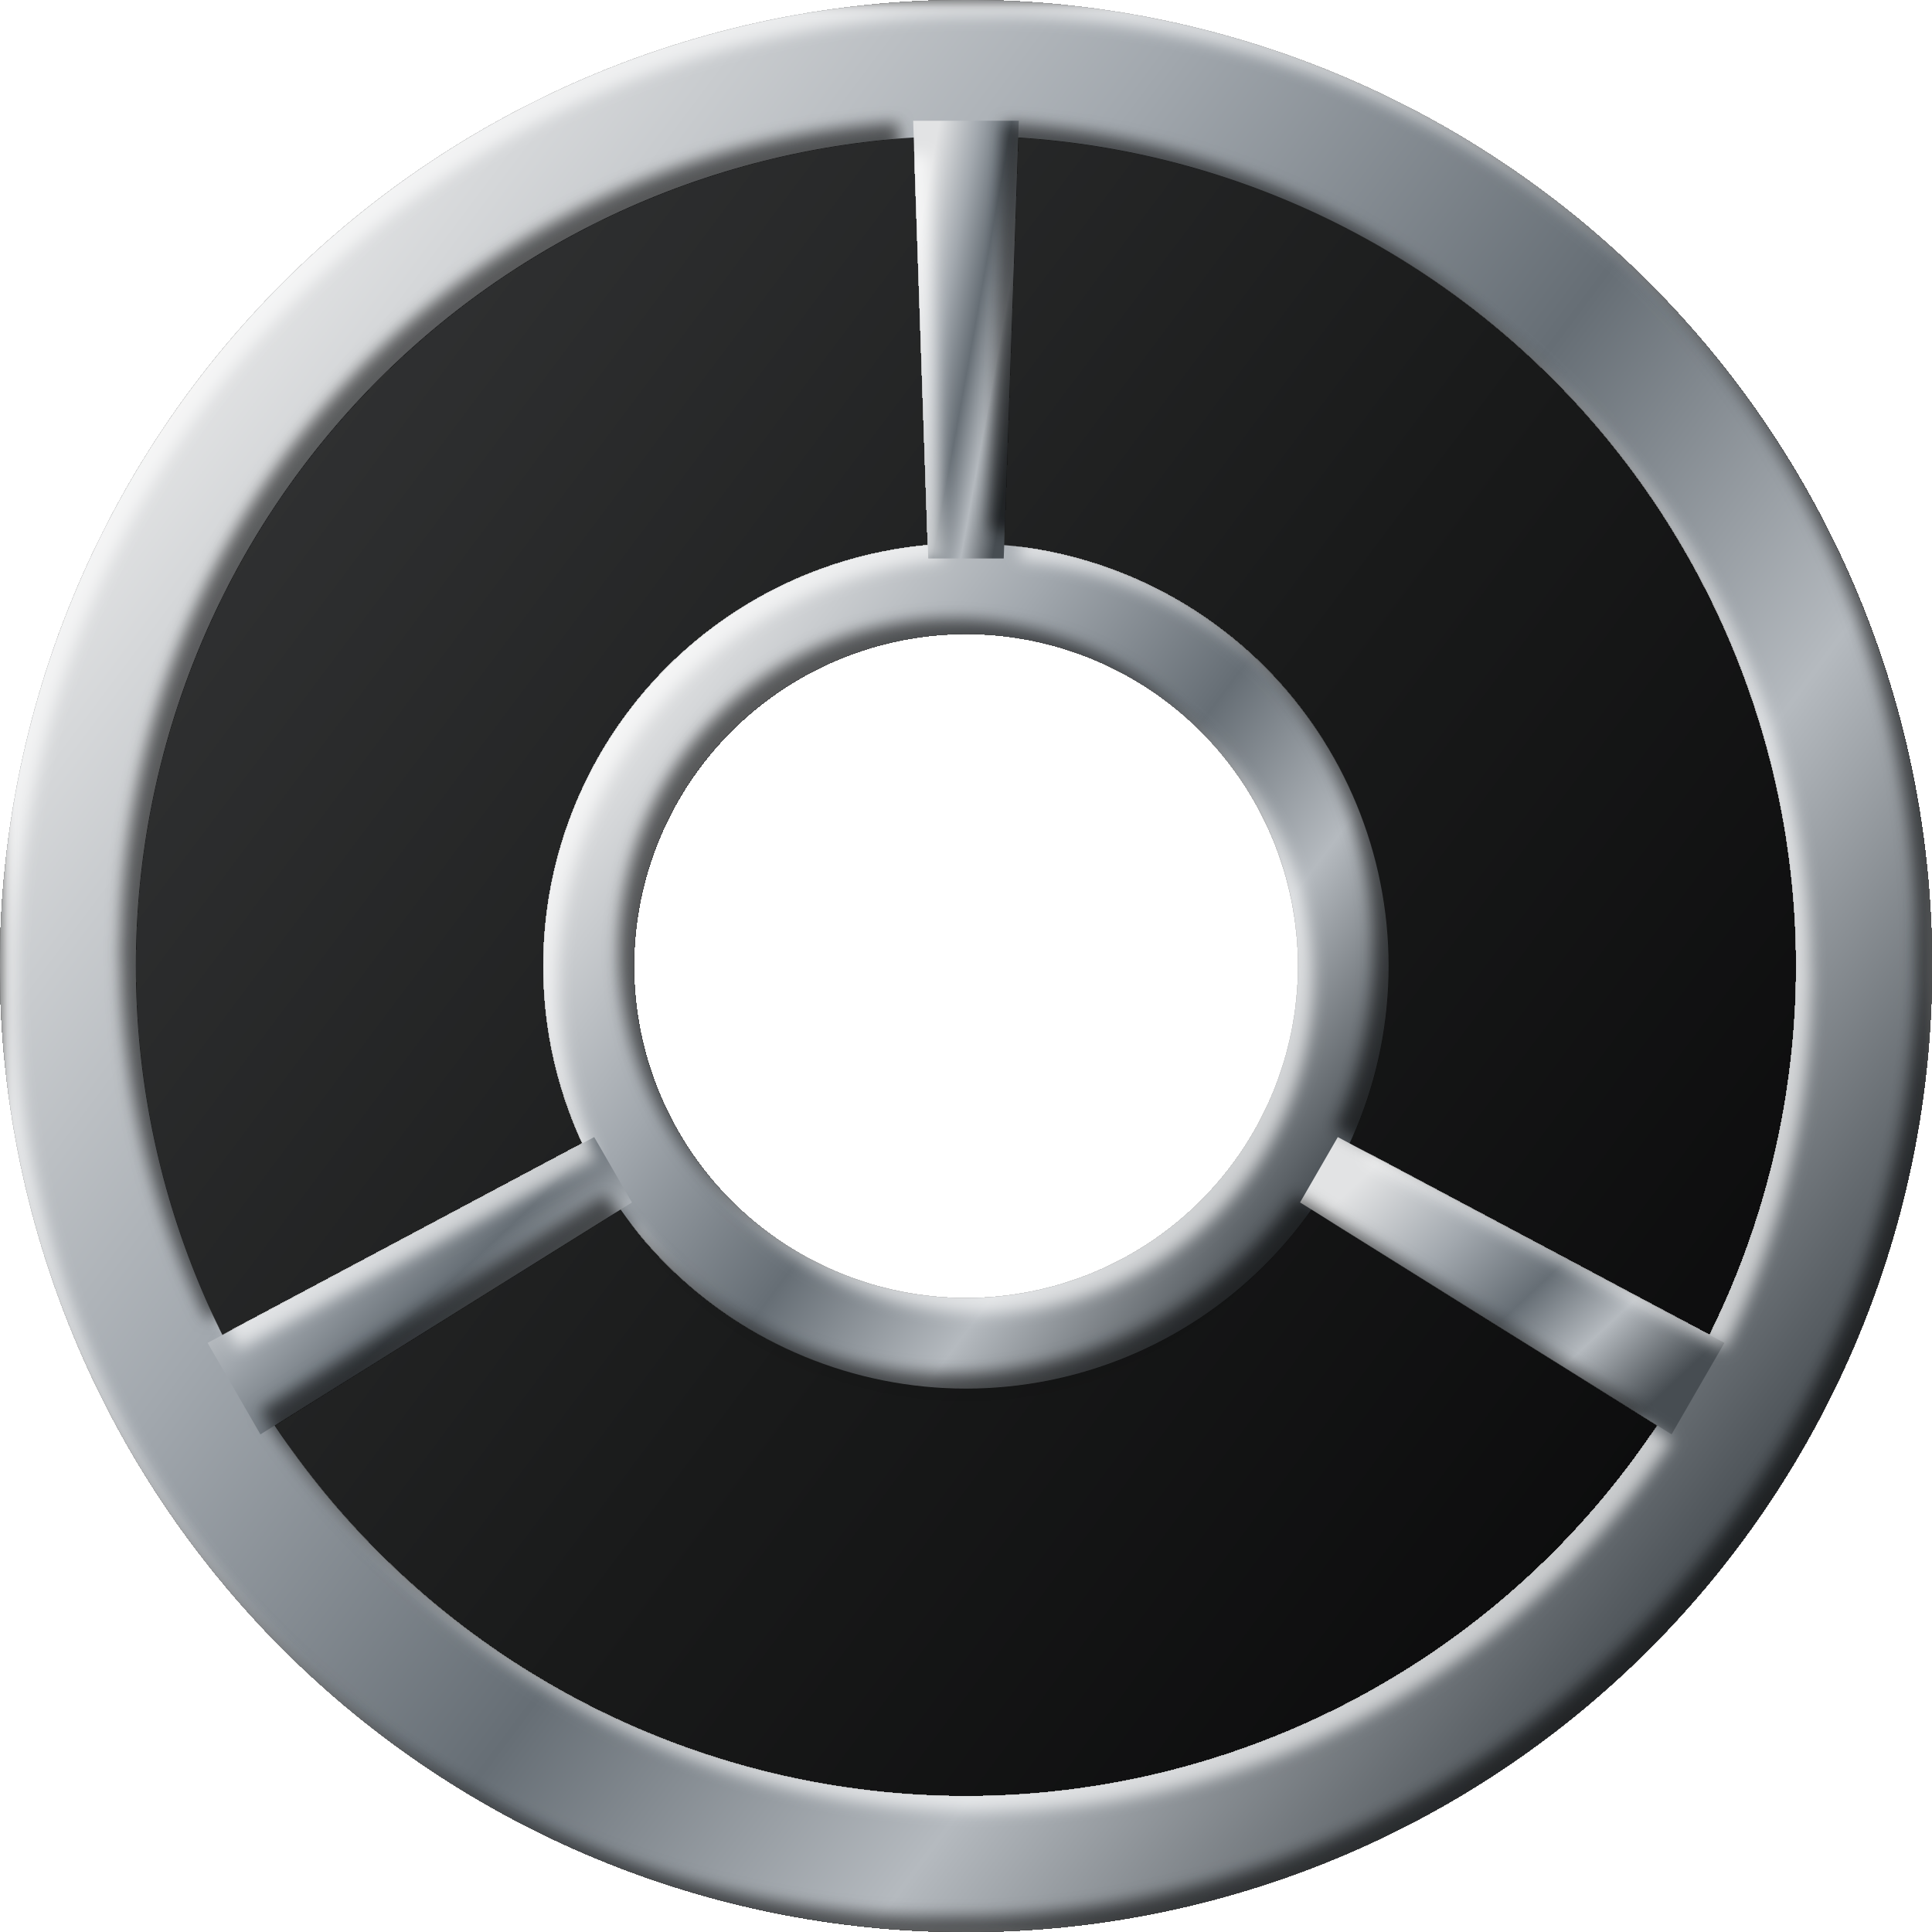
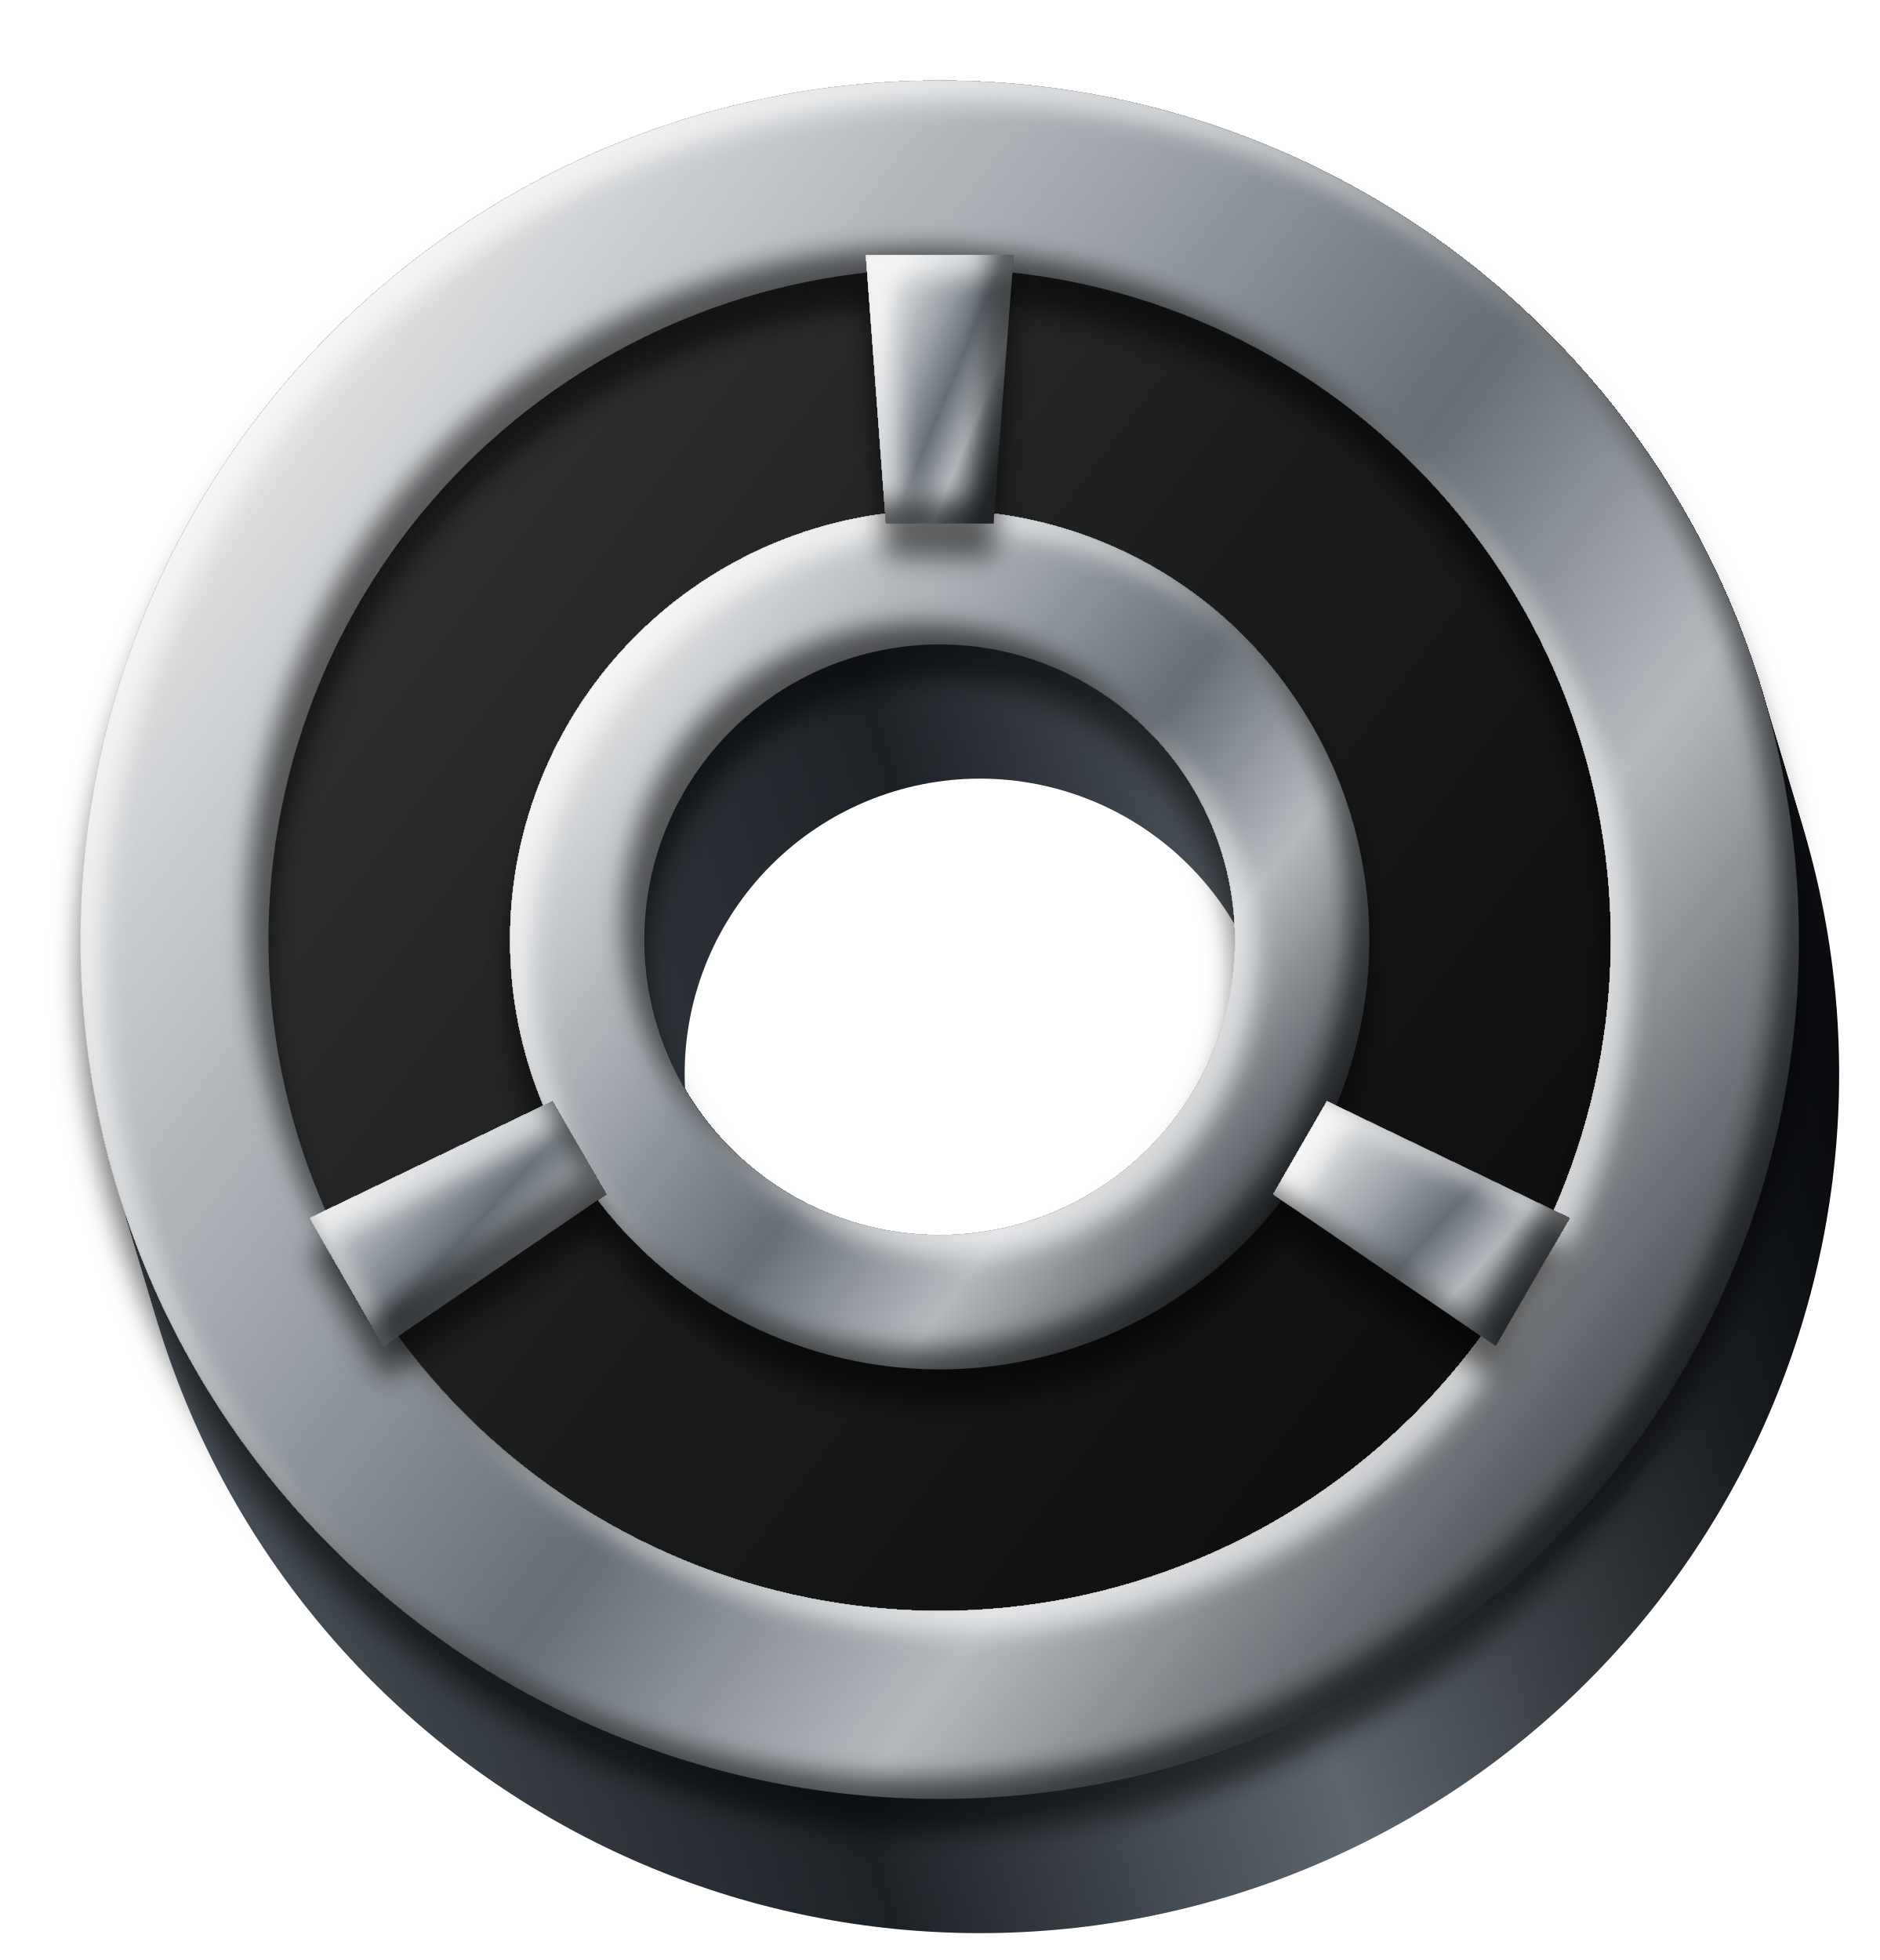
- <svg xmlns="http://www.w3.org/2000/svg" width="128" height="128" viewBox="0 0 128 128" fill="none">
-   <g filter="url(#face)">
-     <path fill-rule="evenodd" clip-rule="evenodd" d="M128 64C128 47.026 121.257 30.747 109.255 18.745C97.252 6.743 80.974 0 64 0C47.026 0 30.747 6.743 18.745 18.745C6.743 30.747 0 47.026 0 64C0 80.974 6.743 97.252 18.745 109.255C30.747 121.257 47.026 128 64 128C80.974 128 97.252 121.257 109.255 109.255C121.257 97.252 128 80.974 128 64ZM86 64C86 58.165 83.682 52.569 79.556 48.444C75.431 44.318 69.835 42 64 42C58.165 42 52.569 44.318 48.444 48.444C44.318 52.569 42 58.165 42 64C42 69.835 44.318 75.431 48.444 79.556C52.569 83.682 58.165 86 64 86C69.835 86 75.431 83.682 79.556 79.556C83.682 75.431 86 69.835 86 64Z" fill="url(#faceFill)" />
-   </g>
-   <g filter="url(#bevel)">
-     <path fill-rule="evenodd" clip-rule="evenodd" d="M128 64C128 47.026 121.257 30.747 109.255 18.745C97.252 6.743 80.974 0 64 0C47.026 0 30.747 6.743 18.745 18.745C6.743 30.747 0 47.026 0 64C0 80.974 6.743 97.252 18.745 109.255C30.747 121.257 47.026 128 64 128C80.974 128 97.252 121.257 109.255 109.255C121.257 97.252 128 80.974 128 64ZM119 64C119 49.413 113.205 35.424 102.891 25.109C92.576 14.795 78.587 9 64 9C49.413 9 35.424 14.795 25.109 25.109C14.795 35.424 9 49.413 9 64C9 78.587 14.795 92.576 25.109 102.891C35.424 113.205 49.413 119 64 119C78.587 119 92.576 113.205 102.891 102.891C113.205 92.576 119 78.587 119 64Z" fill="url(#rim)" />
-     <path fill-rule="evenodd" clip-rule="evenodd" d="M92 64C92 56.574 89.05 49.452 83.799 44.201C78.548 38.95 71.426 36 64 36C56.574 36 49.452 38.95 44.201 44.201C38.95 49.452 36 56.574 36 64C36 71.426 38.95 78.548 44.201 83.799C49.452 89.05 56.574 92 64 92C71.426 92 78.548 89.05 83.799 83.799C89.05 78.548 92 71.426 92 64ZM86 64C86 58.165 83.682 52.569 79.556 48.444C75.431 44.318 69.835 42 64 42C58.165 42 52.569 44.318 48.444 48.444C44.318 52.569 42 58.165 42 64C42 69.835 44.318 75.431 48.444 79.556C52.569 83.682 58.165 86 64 86C69.835 86 75.431 83.682 79.556 79.556C83.682 75.431 86 69.835 86 64Z" fill="url(#collar)" />
-     <path d="M61.5 37L60.5 8H67.5L66.5 37H61.5Z" fill="url(#rib1)" />
-     <path d="M88.633 75.335L114.247 88.969L110.747 95.031L86.133 79.665L88.633 75.335Z" fill="url(#rib2)" />
-     <path d="M41.867 79.665L17.253 95.031L13.753 88.969L39.367 75.335L41.867 79.665Z" fill="url(#rib3)" />
-   </g>
+ <svg xmlns="http://www.w3.org/2000/svg" width="140" height="146" viewBox="0 0 140 146" fill="none">
  <defs>
-     <filter id="face" x="0" y="0" width="128" height="130" filterUnits="userSpaceOnUse" color-interpolation-filters="sRGB">
+     <path id="ring" fill-rule="evenodd" clip-rule="evenodd" d="M134 70C134 53.026 127.257 36.748 115.255 24.745C103.253 12.743 86.974 6 70 6C53.026 6 36.748 12.743 24.745 24.745C12.743 36.748 6 53.026 6 70C6 86.974 12.743 103.253 24.745 115.255C36.748 127.257 53.026 134 70 134C86.974 134 103.253 127.257 115.255 115.255C127.257 103.253 134 86.974 134 70ZM92 70C92 64.165 89.682 58.569 85.556 54.444C81.431 50.318 75.835 48 70 48C64.165 48 58.569 50.318 54.444 54.444C50.318 58.569 48 64.165 48 70C48 75.835 50.318 81.431 54.444 85.556C58.569 89.682 64.165 92 70 92C75.835 92 81.431 89.682 85.556 85.556C89.682 81.431 92 75.835 92 70Z" />
+     <filter id="face" x="6" y="6" width="128" height="131" filterUnits="userSpaceOnUse" color-interpolation-filters="sRGB">
      <feColorMatrix in="SourceAlpha" values="0 0 0 0 0 0 0 0 0 0 0 0 0 0 0 0 0 0 127 0" result="a" />
-       <feOffset dy="2" />
-       <feGaussianBlur stdDeviation="3" />
+       <feOffset dy="3" />
+       <feGaussianBlur stdDeviation="4" />
      <feComposite in2="a" operator="arithmetic" k2="-1" k3="1" />
-       <feColorMatrix values="0 0 0 0 0.058 0 0 0 0 0.06 0 0 0 0 0.062 0 0 0 0.55 0" />
+       <feColorMatrix values="0 0 0 0 0 0 0 0 0 0 0 0 0 0 0 0 0 0 0.72 0" />
      <feBlend mode="multiply" in2="SourceGraphic" />
    </filter>
-     <filter id="bevel" x="-1" y="-1" width="130" height="130" filterUnits="userSpaceOnUse" color-interpolation-filters="sRGB">
+     <filter id="raised" x="-30%" y="-30%" width="160%" height="160%" color-interpolation-filters="sRGB">
      <feColorMatrix in="SourceAlpha" values="0 0 0 0 0 0 0 0 0 0 0 0 0 0 0 0 0 0 127 0" result="a" />
-       <feOffset dx="1" dy="1" />
-       <feGaussianBlur stdDeviation="0.5" />
+       <feOffset dy="2.5" />
+       <feGaussianBlur stdDeviation="1" />
+       <feComposite in2="a" operator="out" />
+       <feColorMatrix values="0 0 0 0 0 0 0 0 0 0 0 0 0 0 0 0 0 0 0.55 0" result="drop" />
+       <feOffset in="a" dx="1.6" dy="1.6" />
+       <feGaussianBlur stdDeviation="0.9" />
      <feComposite in2="a" operator="arithmetic" k2="-1" k3="1" />
      <feColorMatrix values="0 0 0 0 0.919 0 0 0 0 0.92 0 0 0 0 0.921 0 0 0 0.7 0" />
      <feBlend mode="screen" in2="SourceGraphic" result="hi" />
-       <feOffset in="a" dx="-1" dy="-1" />
-       <feGaussianBlur stdDeviation="0.5" />
+       <feOffset in="a" dx="-1.6" dy="-1.6" />
+       <feGaussianBlur stdDeviation="0.9" />
      <feComposite in2="a" operator="arithmetic" k2="-1" k3="1" />
      <feColorMatrix values="0 0 0 0 0.058 0 0 0 0 0.06 0 0 0 0 0.062 0 0 0 0.6 0" />
-       <feBlend mode="multiply" in2="hi" />
+       <feBlend mode="multiply" in2="hi" result="lit" />
+       <feMerge>
+         <feMergeNode in="drop" />
+         <feMergeNode in="lit" />
+       </feMerge>
    </filter>
-     <linearGradient id="faceFill" x1="12.8" y1="25.6" x2="115.2" y2="102.4" gradientUnits="userSpaceOnUse">
+     <linearGradient id="depth" x1="6" y1="70" x2="134" y2="70" gradientUnits="userSpaceOnUse">
+       <stop stop-color="#4F575E" />
+       <stop offset="0.45" stop-color="#1C2126" />
+       <stop offset="0.72" stop-color="#5E666E" />
+       <stop offset="1" stop-color="#090B0E" />
+     </linearGradient>
+     <linearGradient id="faceFill" x1="18.8" y1="31.6" x2="121.2" y2="108.4" gradientUnits="userSpaceOnUse">
      <stop stop-color="#323334" />
      <stop offset="0.55" stop-color="#191A1A" />
      <stop offset="1" stop-color="#0B0B0C" />
    </linearGradient>
    <linearGradient id="metal">
      <stop stop-color="#E2E3E4" />
      <stop offset="0.3" stop-color="#A2A8AE" />
      <stop offset="0.55" stop-color="#666E75" />
      <stop offset="0.76" stop-color="#B5BABF" />
      <stop offset="1" stop-color="#474D52" />
    </linearGradient>
-     <linearGradient id="rim" href="#metal" x1="12.8" y1="25.6" x2="115.2" y2="102.4" gradientUnits="userSpaceOnUse" />
-     <linearGradient id="collar" href="#metal" x1="41.6" y1="47.2" x2="86.4" y2="80.8" gradientUnits="userSpaceOnUse" />
-     <linearGradient id="rib1" href="#metal" x1="61.2" y1="13.8" x2="69.672" y2="15.334" gradientUnits="userSpaceOnUse" />
-     <linearGradient id="rib2" href="#metal" x1="88.944" y1="79.274" x2="105.32" y2="96.805" gradientUnits="userSpaceOnUse" />
-     <linearGradient id="rib3" href="#metal" x1="16.564" y1="79.274" x2="32.939" y2="96.805" gradientUnits="userSpaceOnUse" />
+     <linearGradient id="rim" href="#metal" x1="18.8" y1="31.6" x2="121.2" y2="108.4" gradientUnits="userSpaceOnUse" />
+     <linearGradient id="collar" href="#metal" x1="44.4" y1="50.8" x2="95.6" y2="89.2" gradientUnits="userSpaceOnUse" />
+     <linearGradient id="rib1" href="#metal" x1="65.6" y1="23" x2="77.351" y2="27.847" gradientUnits="userSpaceOnUse" />
+     <linearGradient id="rib2" href="#metal" x1="97.054" y1="85.681" x2="112.173" y2="99.412" gradientUnits="userSpaceOnUse" />
+     <linearGradient id="rib3" href="#metal" x1="25.29" y1="85.681" x2="40.409" y2="99.412" gradientUnits="userSpaceOnUse" />
  </defs>
+   <g fill="url(#depth)">
+     <use href="#ring" transform="translate(3 10)" />
+     <use href="#ring" transform="translate(2.7 9)" />
+     <use href="#ring" transform="translate(2.4 8)" />
+     <use href="#ring" transform="translate(2.1 7)" />
+     <use href="#ring" transform="translate(1.8 6)" />
+     <use href="#ring" transform="translate(1.5 5)" />
+     <use href="#ring" transform="translate(1.2 4)" />
+     <use href="#ring" transform="translate(0.9 3)" />
+     <use href="#ring" transform="translate(0.6 2)" />
+     <use href="#ring" transform="translate(0.3 1)" />
+   </g>
+   <use href="#ring" fill="url(#faceFill)" filter="url(#face)" />
+   <path filter="url(#raised)" fill="url(#rim)" fill-rule="evenodd" clip-rule="evenodd" d="M134 70C134 53.026 127.257 36.748 115.255 24.745C103.253 12.743 86.974 6 70 6C53.026 6 36.748 12.743 24.745 24.745C12.743 36.748 6 53.026 6 70C6 86.974 12.743 103.253 24.745 115.255C36.748 127.257 53.026 134 70 134C86.974 134 103.253 127.257 115.255 115.255C127.257 103.253 134 86.974 134 70ZM120 70C120 56.739 114.732 44.022 105.355 34.645C95.978 25.268 83.261 20 70 20C56.739 20 44.022 25.268 34.645 34.645C25.268 44.022 20 56.739 20 70C20 83.261 25.268 95.978 34.645 105.355C44.022 114.732 56.739 120 70 120C83.261 120 95.978 114.732 105.355 105.355C114.732 95.978 120 83.261 120 70Z" />
+   <path filter="url(#raised)" fill="url(#collar)" fill-rule="evenodd" clip-rule="evenodd" d="M102 70C102 61.513 98.629 53.374 92.627 47.373C86.626 41.371 78.487 38 70 38C61.513 38 53.374 41.371 47.373 47.373C41.371 53.374 38 61.513 38 70C38 78.487 41.371 86.626 47.373 92.627C53.374 98.629 61.513 102 70 102C78.487 102 86.626 98.629 92.627 92.627C98.629 86.626 102 78.487 102 70ZM92 70C92 64.165 89.682 58.569 85.556 54.444C81.431 50.318 75.835 48 70 48C64.165 48 58.569 50.318 54.444 54.444C50.318 58.569 48 64.165 48 70C48 75.835 50.318 81.431 54.444 85.556C58.569 89.682 64.165 92 70 92C75.835 92 81.431 89.682 85.556 85.556C89.682 81.431 92 75.835 92 70Z" />
+   <path filter="url(#raised)" fill="url(#rib1)" d="M66 39L64.5 19H75.5L74 39H66Z" />
+   <path filter="url(#raised)" fill="url(#rib2)" d="M98.847 82.036L116.917 90.737L111.417 100.263L94.847 88.964L98.847 82.036Z" />
+   <path filter="url(#raised)" fill="url(#rib3)" d="M45.153 88.964L28.583 100.263L23.083 90.737L41.153 82.036L45.153 88.964Z" />
</svg>
